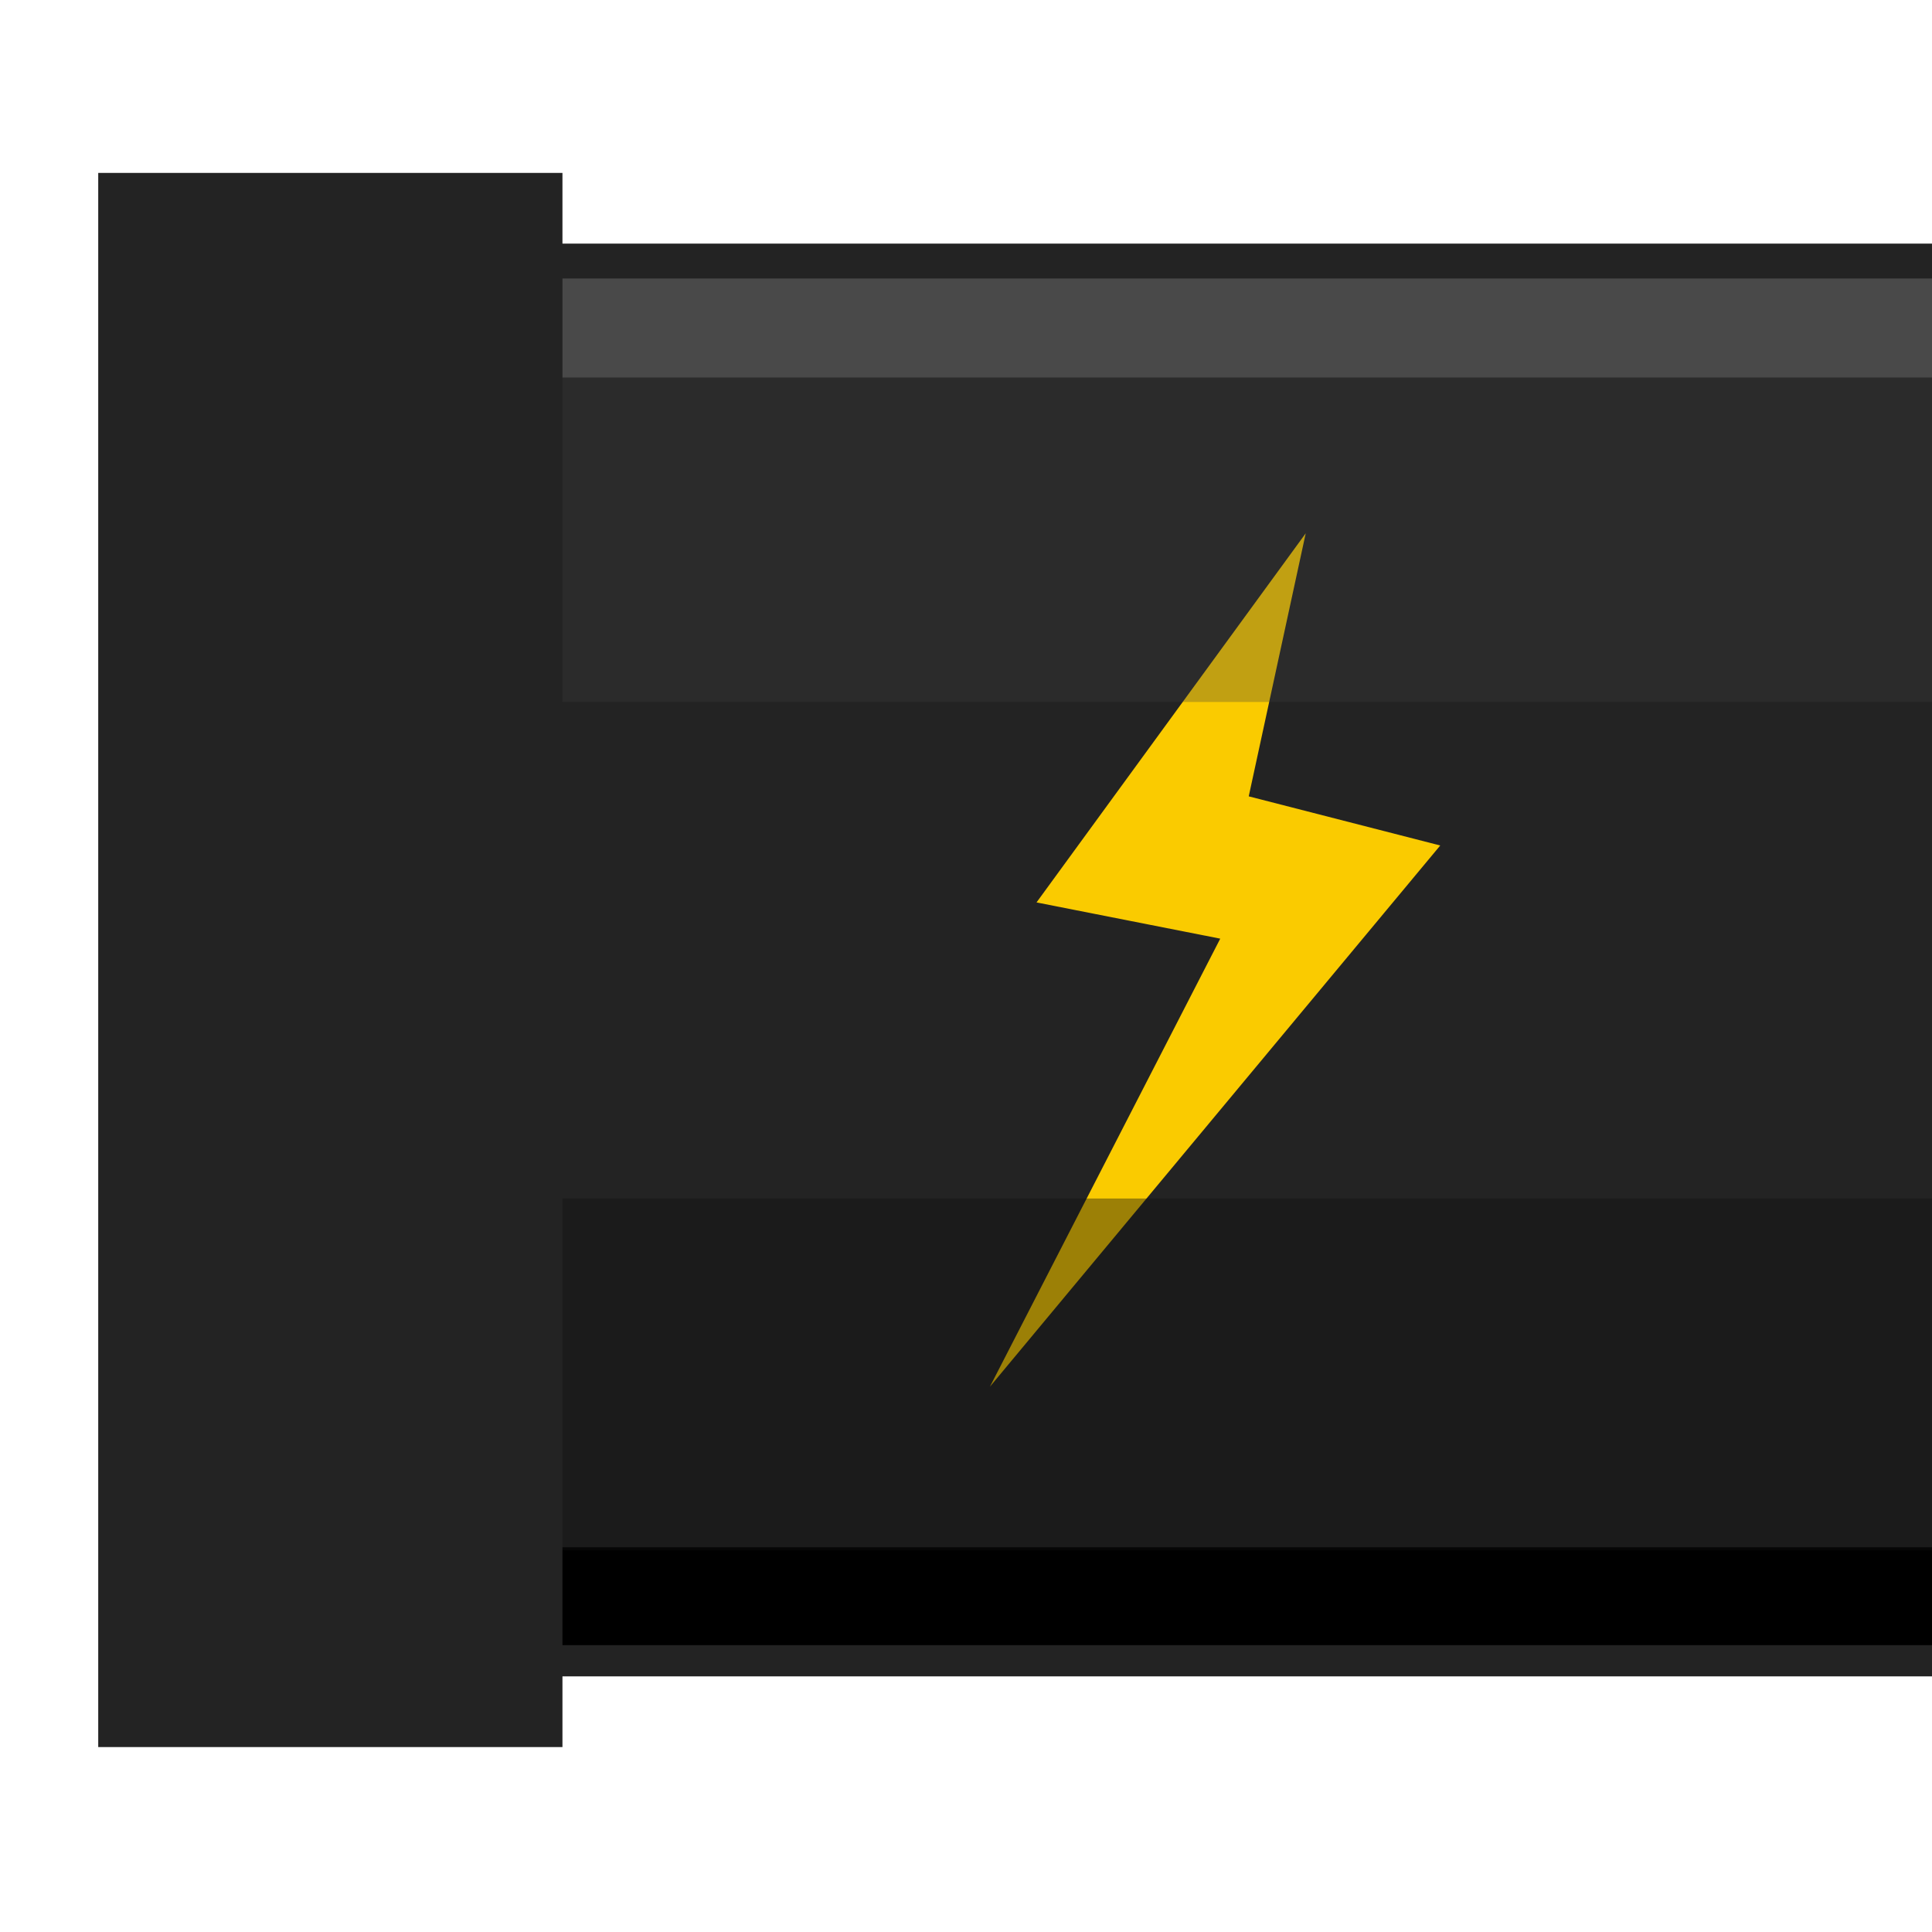
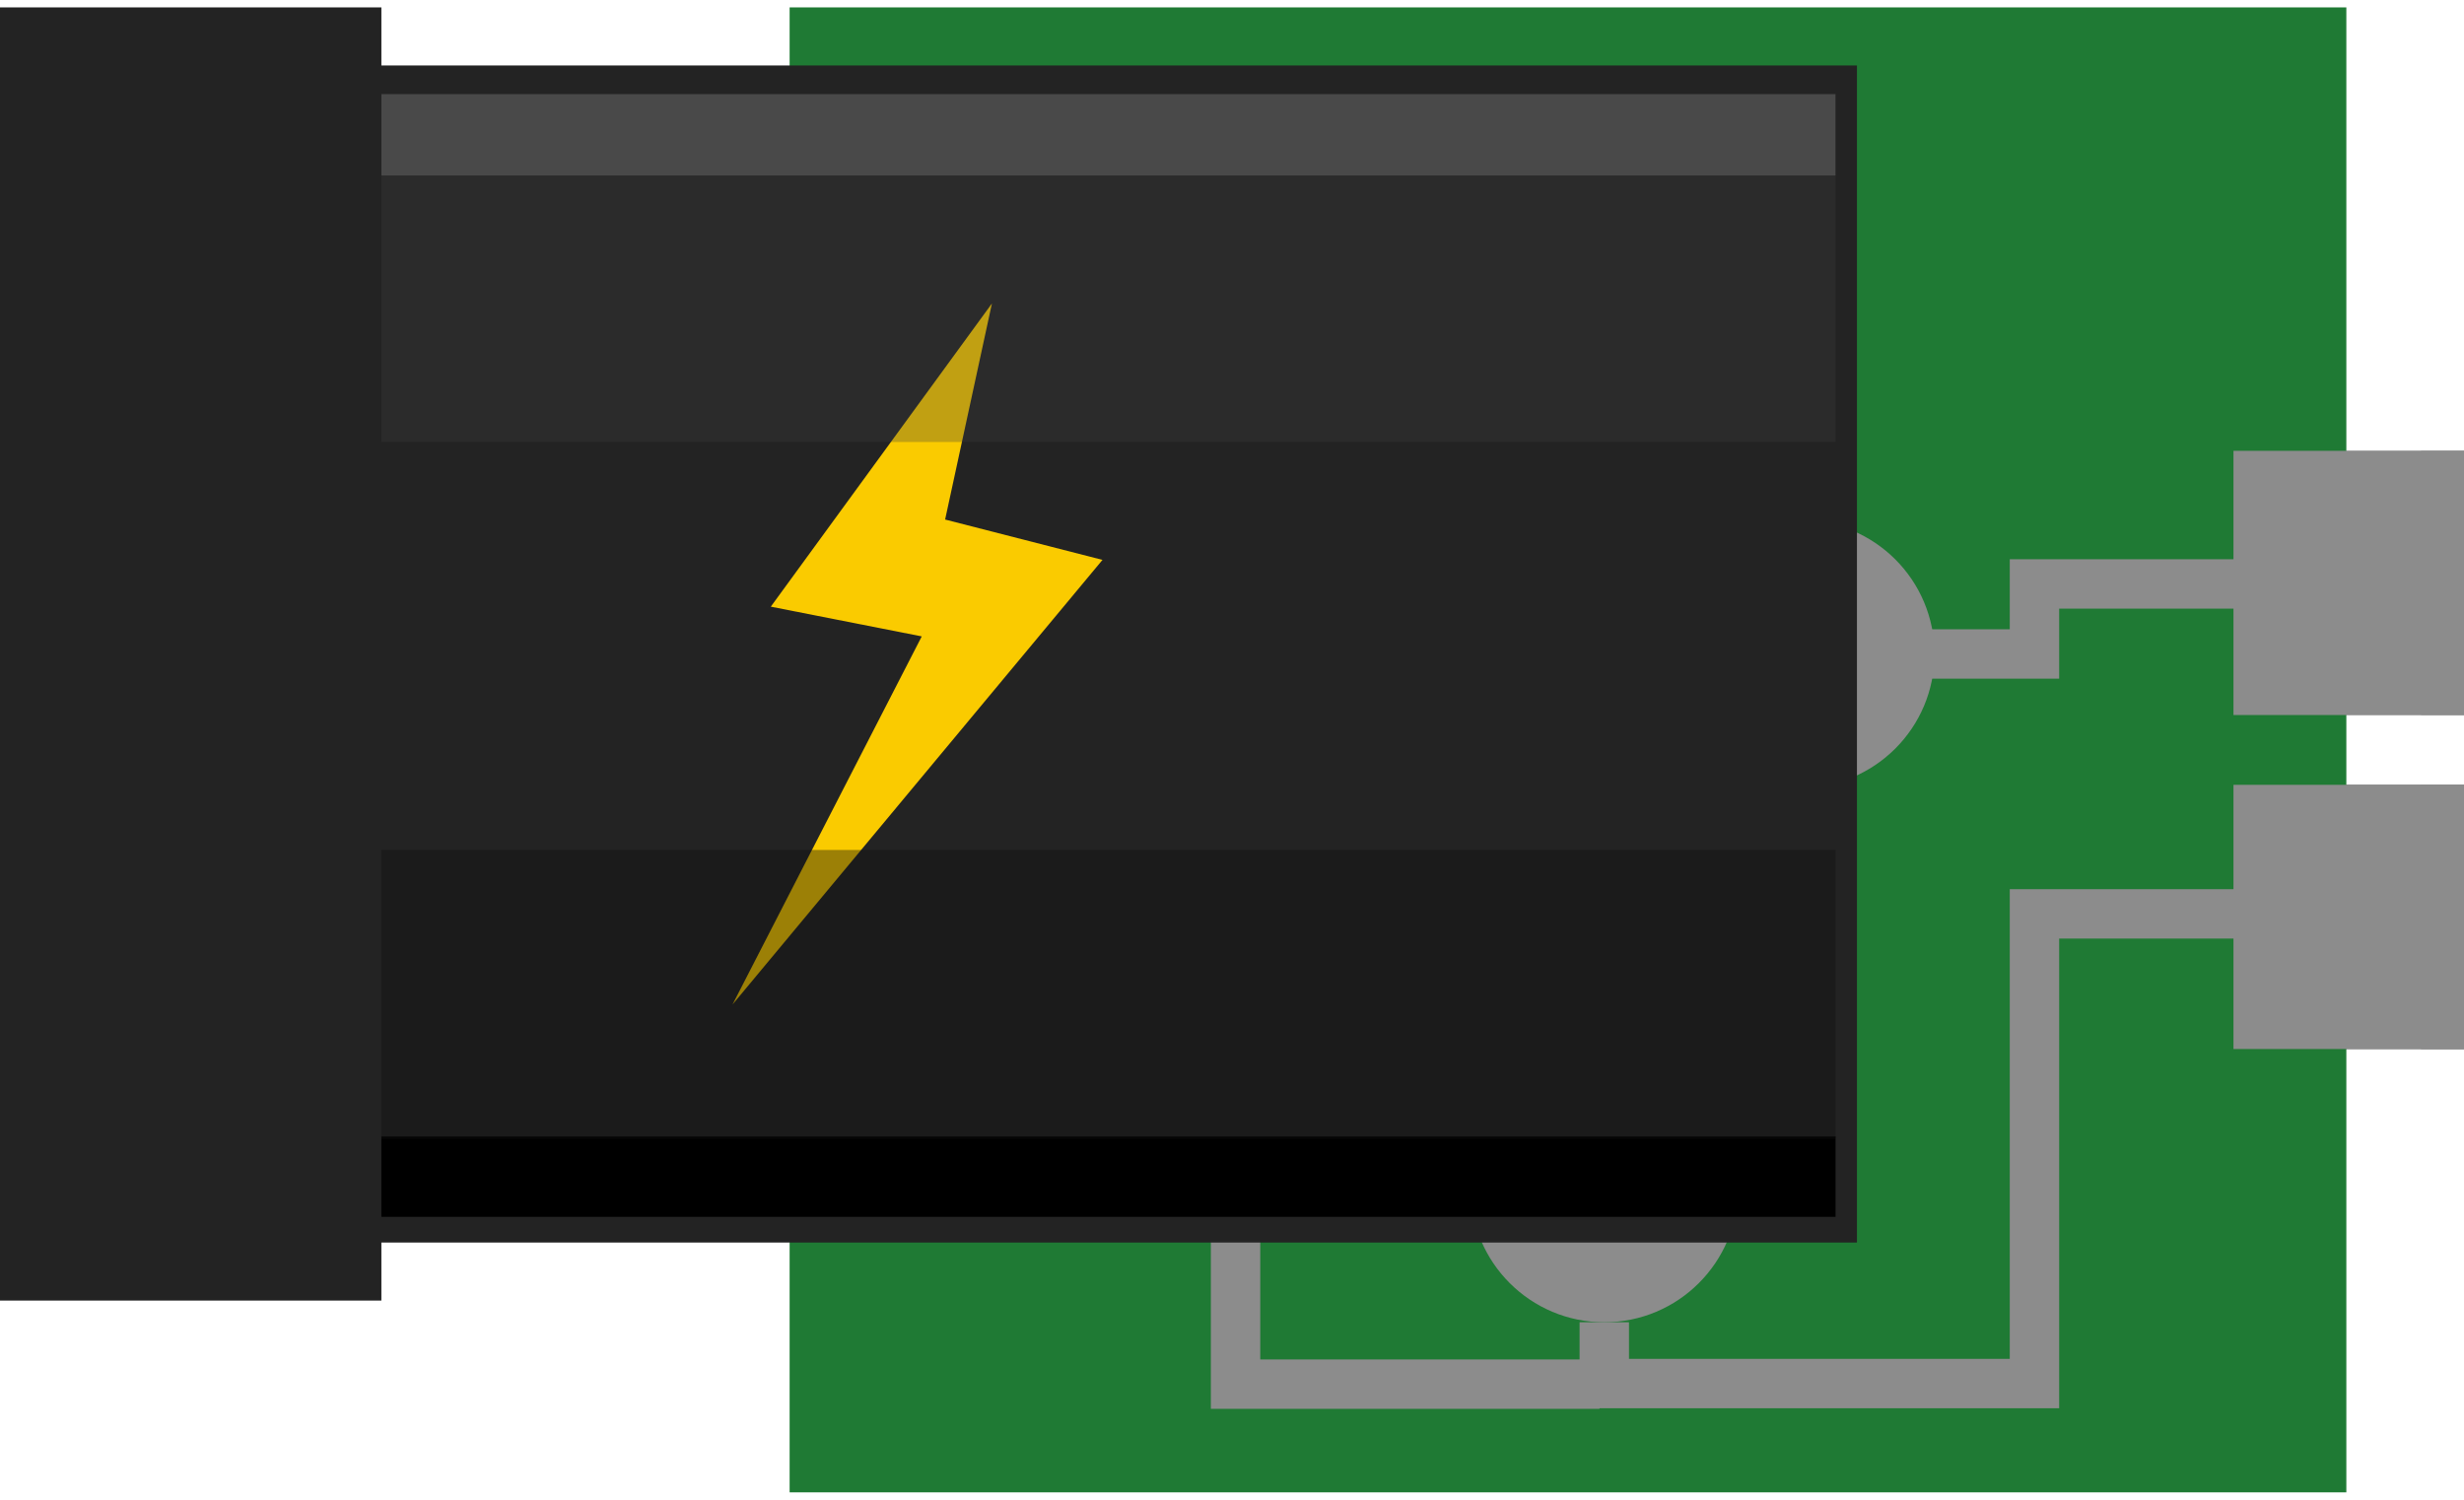
- <svg xmlns="http://www.w3.org/2000/svg" version="1.1" id="Layer_1" x="0px" y="0px" width="32px" height="32px" viewBox="0 0 32 32" enable-background="new 0 0 32 32" xml:space="preserve">
-   <g id="icon">
-     <rect x="6.099" y="4.035" fill="#232323" width="32.969" height="23.731" />
-     <rect x="6.704" y="4.613" fill="#494949" width="31.931" height="1.641" />
-     <polygon fill="#FACB00" points="21.627,8.833 17.168,14.947 20.211,15.547 16.396,22.968 23.855,14.004 20.683,13.19  " />
-     <rect x="6.704" y="6.255" fill="#3D3D3D" fill-opacity="0.3" width="31.931" height="5.372" />
-     <rect x="5.667" y="25.628" width="32.969" height="1.621" />
-     <rect x="5.667" y="19.851" fill="#0F0F0F" fill-opacity="0.4" width="32.969" height="5.828" />
-     <rect x="1.627" y="2.864" fill="#232323" width="7.689" height="26.073" />
+ <svg xmlns="http://www.w3.org/2000/svg" baseProfile="basic" height="0.42in" id="svg" version="1.1" viewBox="0 0 49.884 30.065" width="0.69in" x="0px" xml:space="preserve" y="0px">
+   <g id="breadboard">
+     <rect fill="#8C8C8C" height="5.349" id="connector2pin" stroke="none" width="4.667" x="45.217" y="15.74" />
+     <rect fill="#8C8C8C" height="5.349" id="connector2terminal" stroke="none" width="0.868" x="49.015" y="15.74" />
+     <rect fill="#8C8C8C" height="5.349" id="connector0pin" width="4.667" x="45.217" y="15.74" />
+     <rect fill="#8C8C8C" height="5.349" id="connector0terminal" width="0.868" x="49.015" y="15.74" />
+     <rect fill="#8C8C8C" height="5.348" id="connector1pin" width="4.667" x="45.217" y="8.978" />
+     <rect fill="#8C8C8C" height="5.348" id="connector1terminal" width="0.868" x="49.015" y="8.978" />
+     <polygon fill="#1F7A34" points="47.502,26.249 47.502,26.249 47.502,0 44.736,0 44.736,0 15.986,0 15.986,30.065 47.502,30.065" />
+     <circle cx="36.456" cy="13.091" fill="#8C8C8C" r="2.708" />
+     <circle cx="32.479" cy="23.913" fill="#8C8C8C" r="2.708" />
+     <polyline fill="none" points="38.313,13.091 41.188,13.091 41.188,11.673 46.412,11.673  " stroke="#8C8C8C" stroke-width="1" />
+     <polyline fill="none" points="32.381,27.874 25.014,27.874 25.014,22.649  " stroke="#8C8C8C" stroke-width="1" />
+     <polyline fill="none" points="32.479,26.621 32.479,27.862 41.188,27.862 41.188,18.353 46.412,18.353  " stroke="#8C8C8C" stroke-width="1" />
+     <rect fill="#8C8C8C" height="5.349" width="4.667" x="45.217" y="8.978" />
+     <rect fill="#8C8C8C" height="5.349" width="4.667" x="45.217" y="15.74" />
+     <rect fill="#232323" height="23.831" width="33.104" x="4.49" y="1.176" />
+     <rect fill="#494949" height="1.648" width="32.062" x="5.098" y="1.756" />
+     <polygon fill="#FACB00" points="20.082,5.994 15.605,12.133 18.661,12.735 14.83,20.188 22.32,11.186 19.134,10.369  " />
+     <rect fill="#3D3D3D" fill-opacity="0.3" height="5.394" width="32.062" x="5.098" y="3.405" />
+     <rect height="1.627" width="33.104" x="4.057" y="22.86" />
+     <rect fill="#0F0F0F" fill-opacity="0.4" height="5.852" width="33.104" x="4.057" y="17.059" />
+     <rect fill="#232323" height="26.182" width="7.721" y="0" />
  </g>
</svg>
